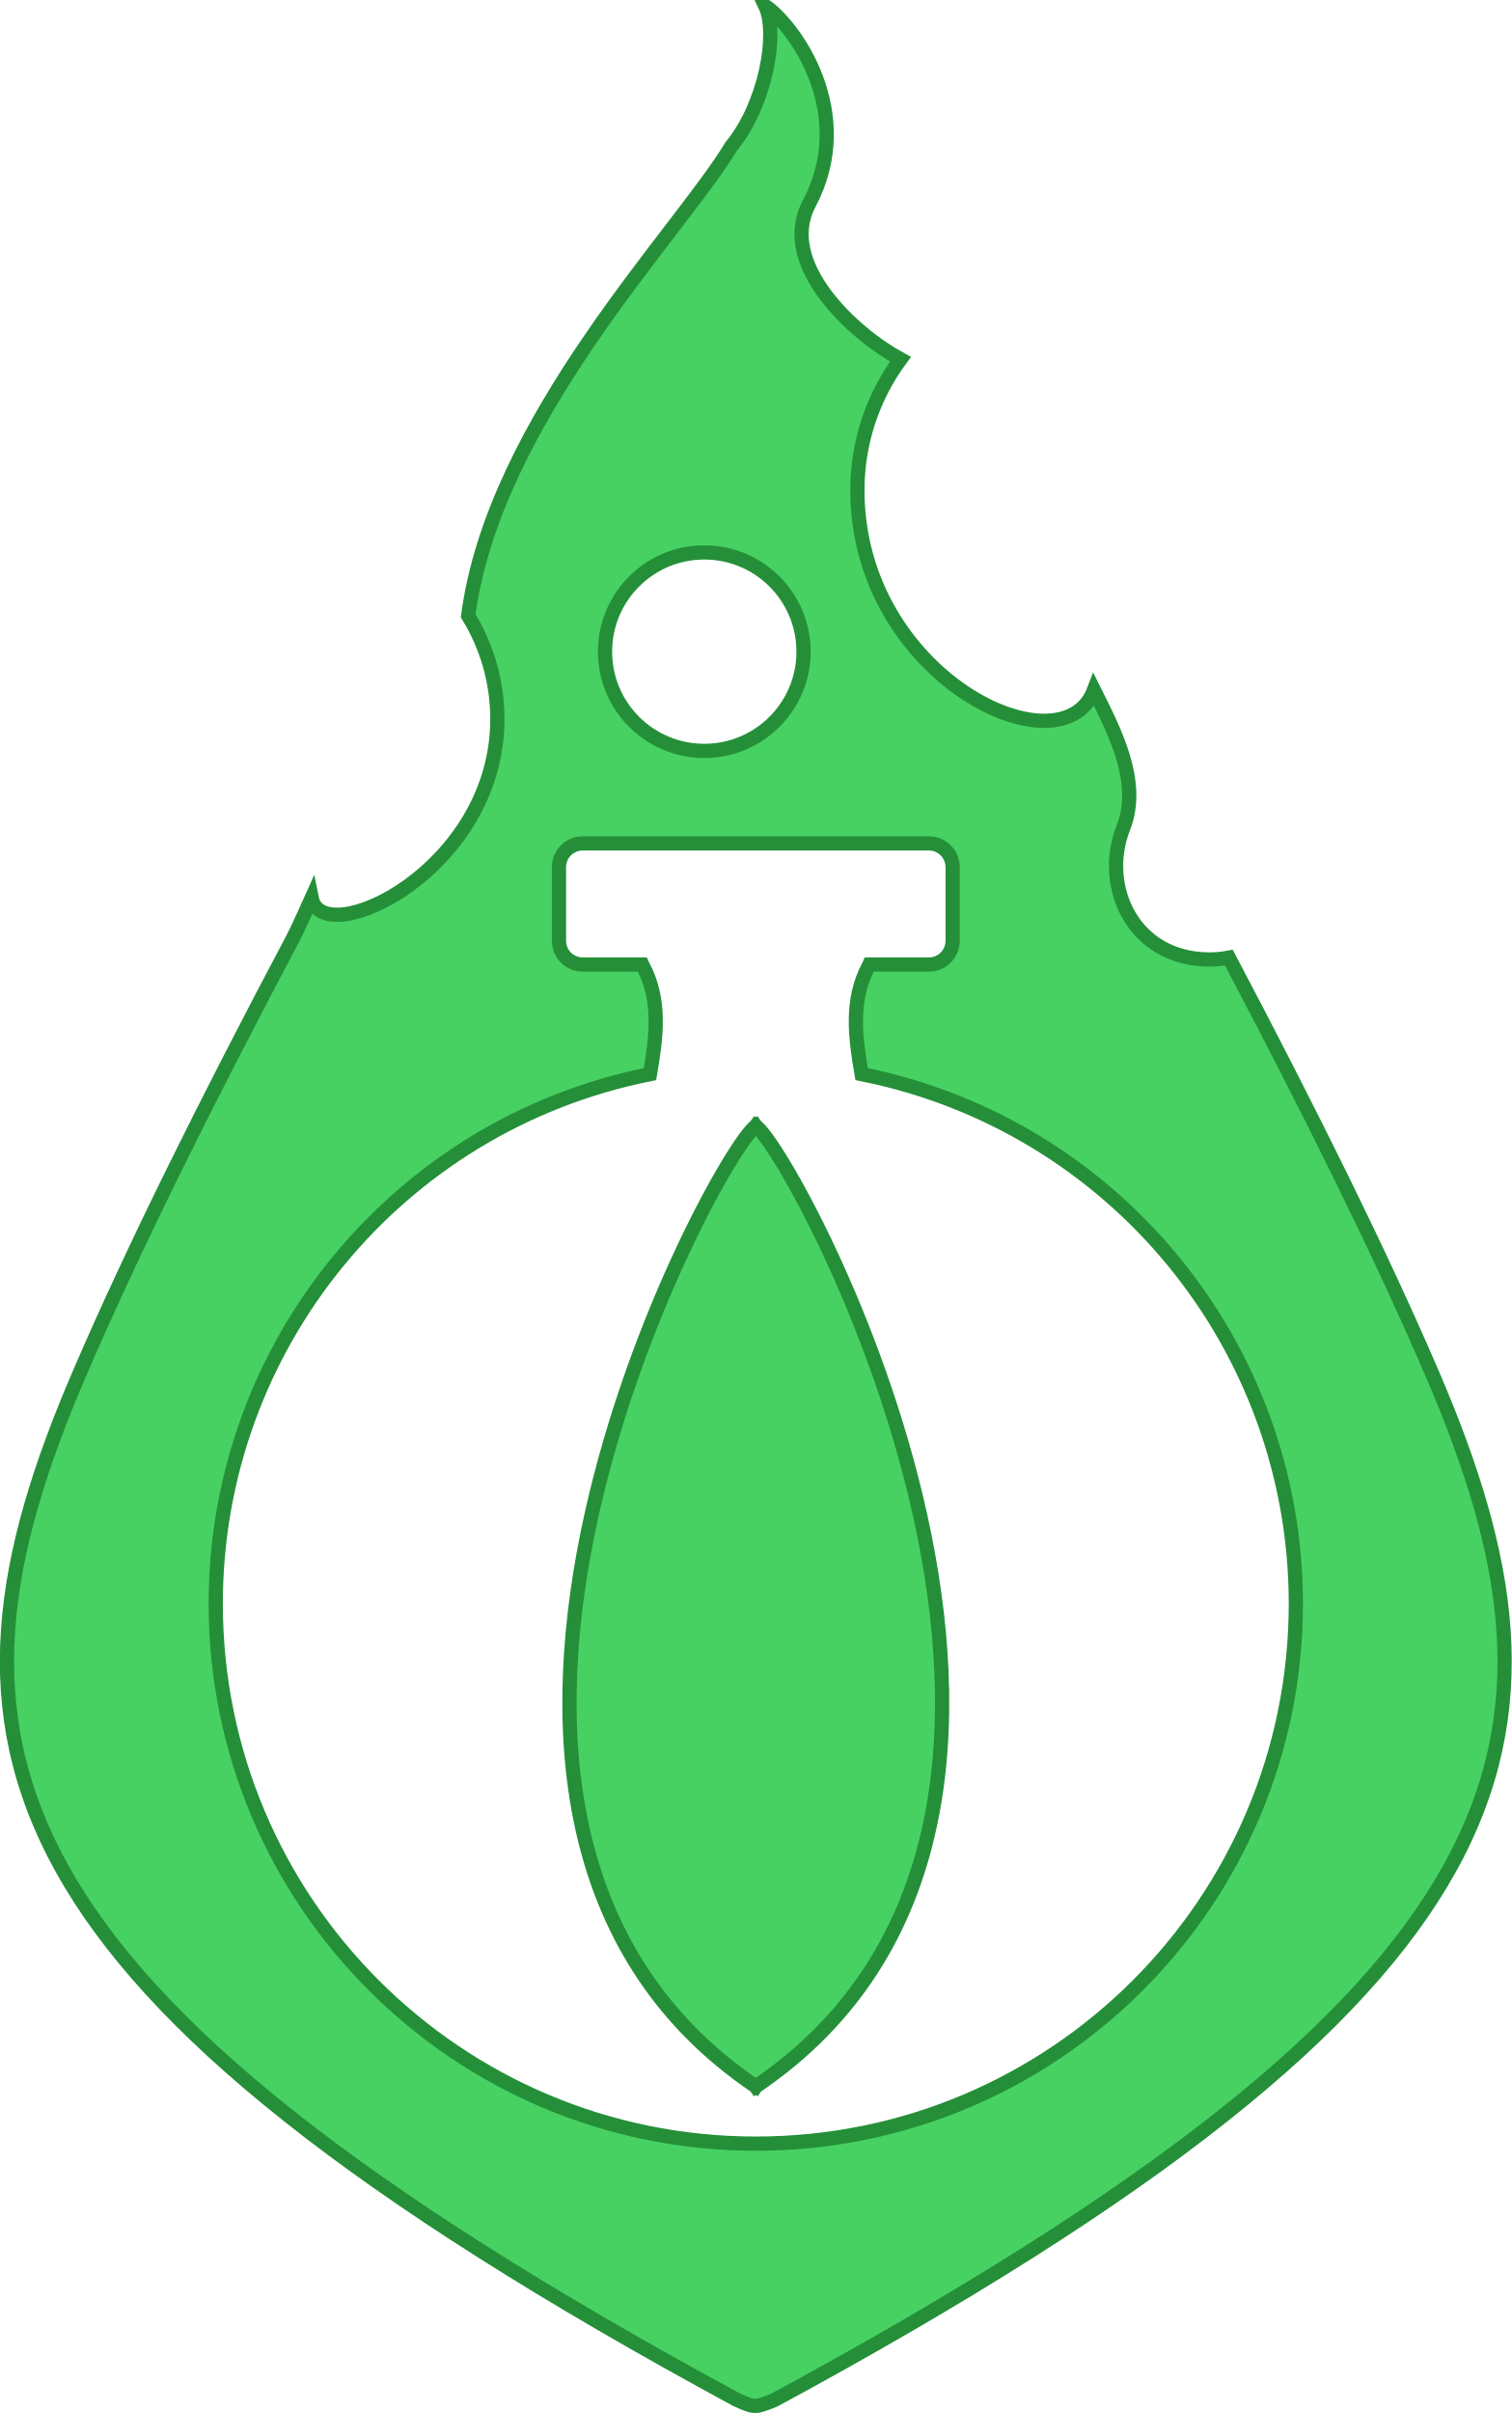
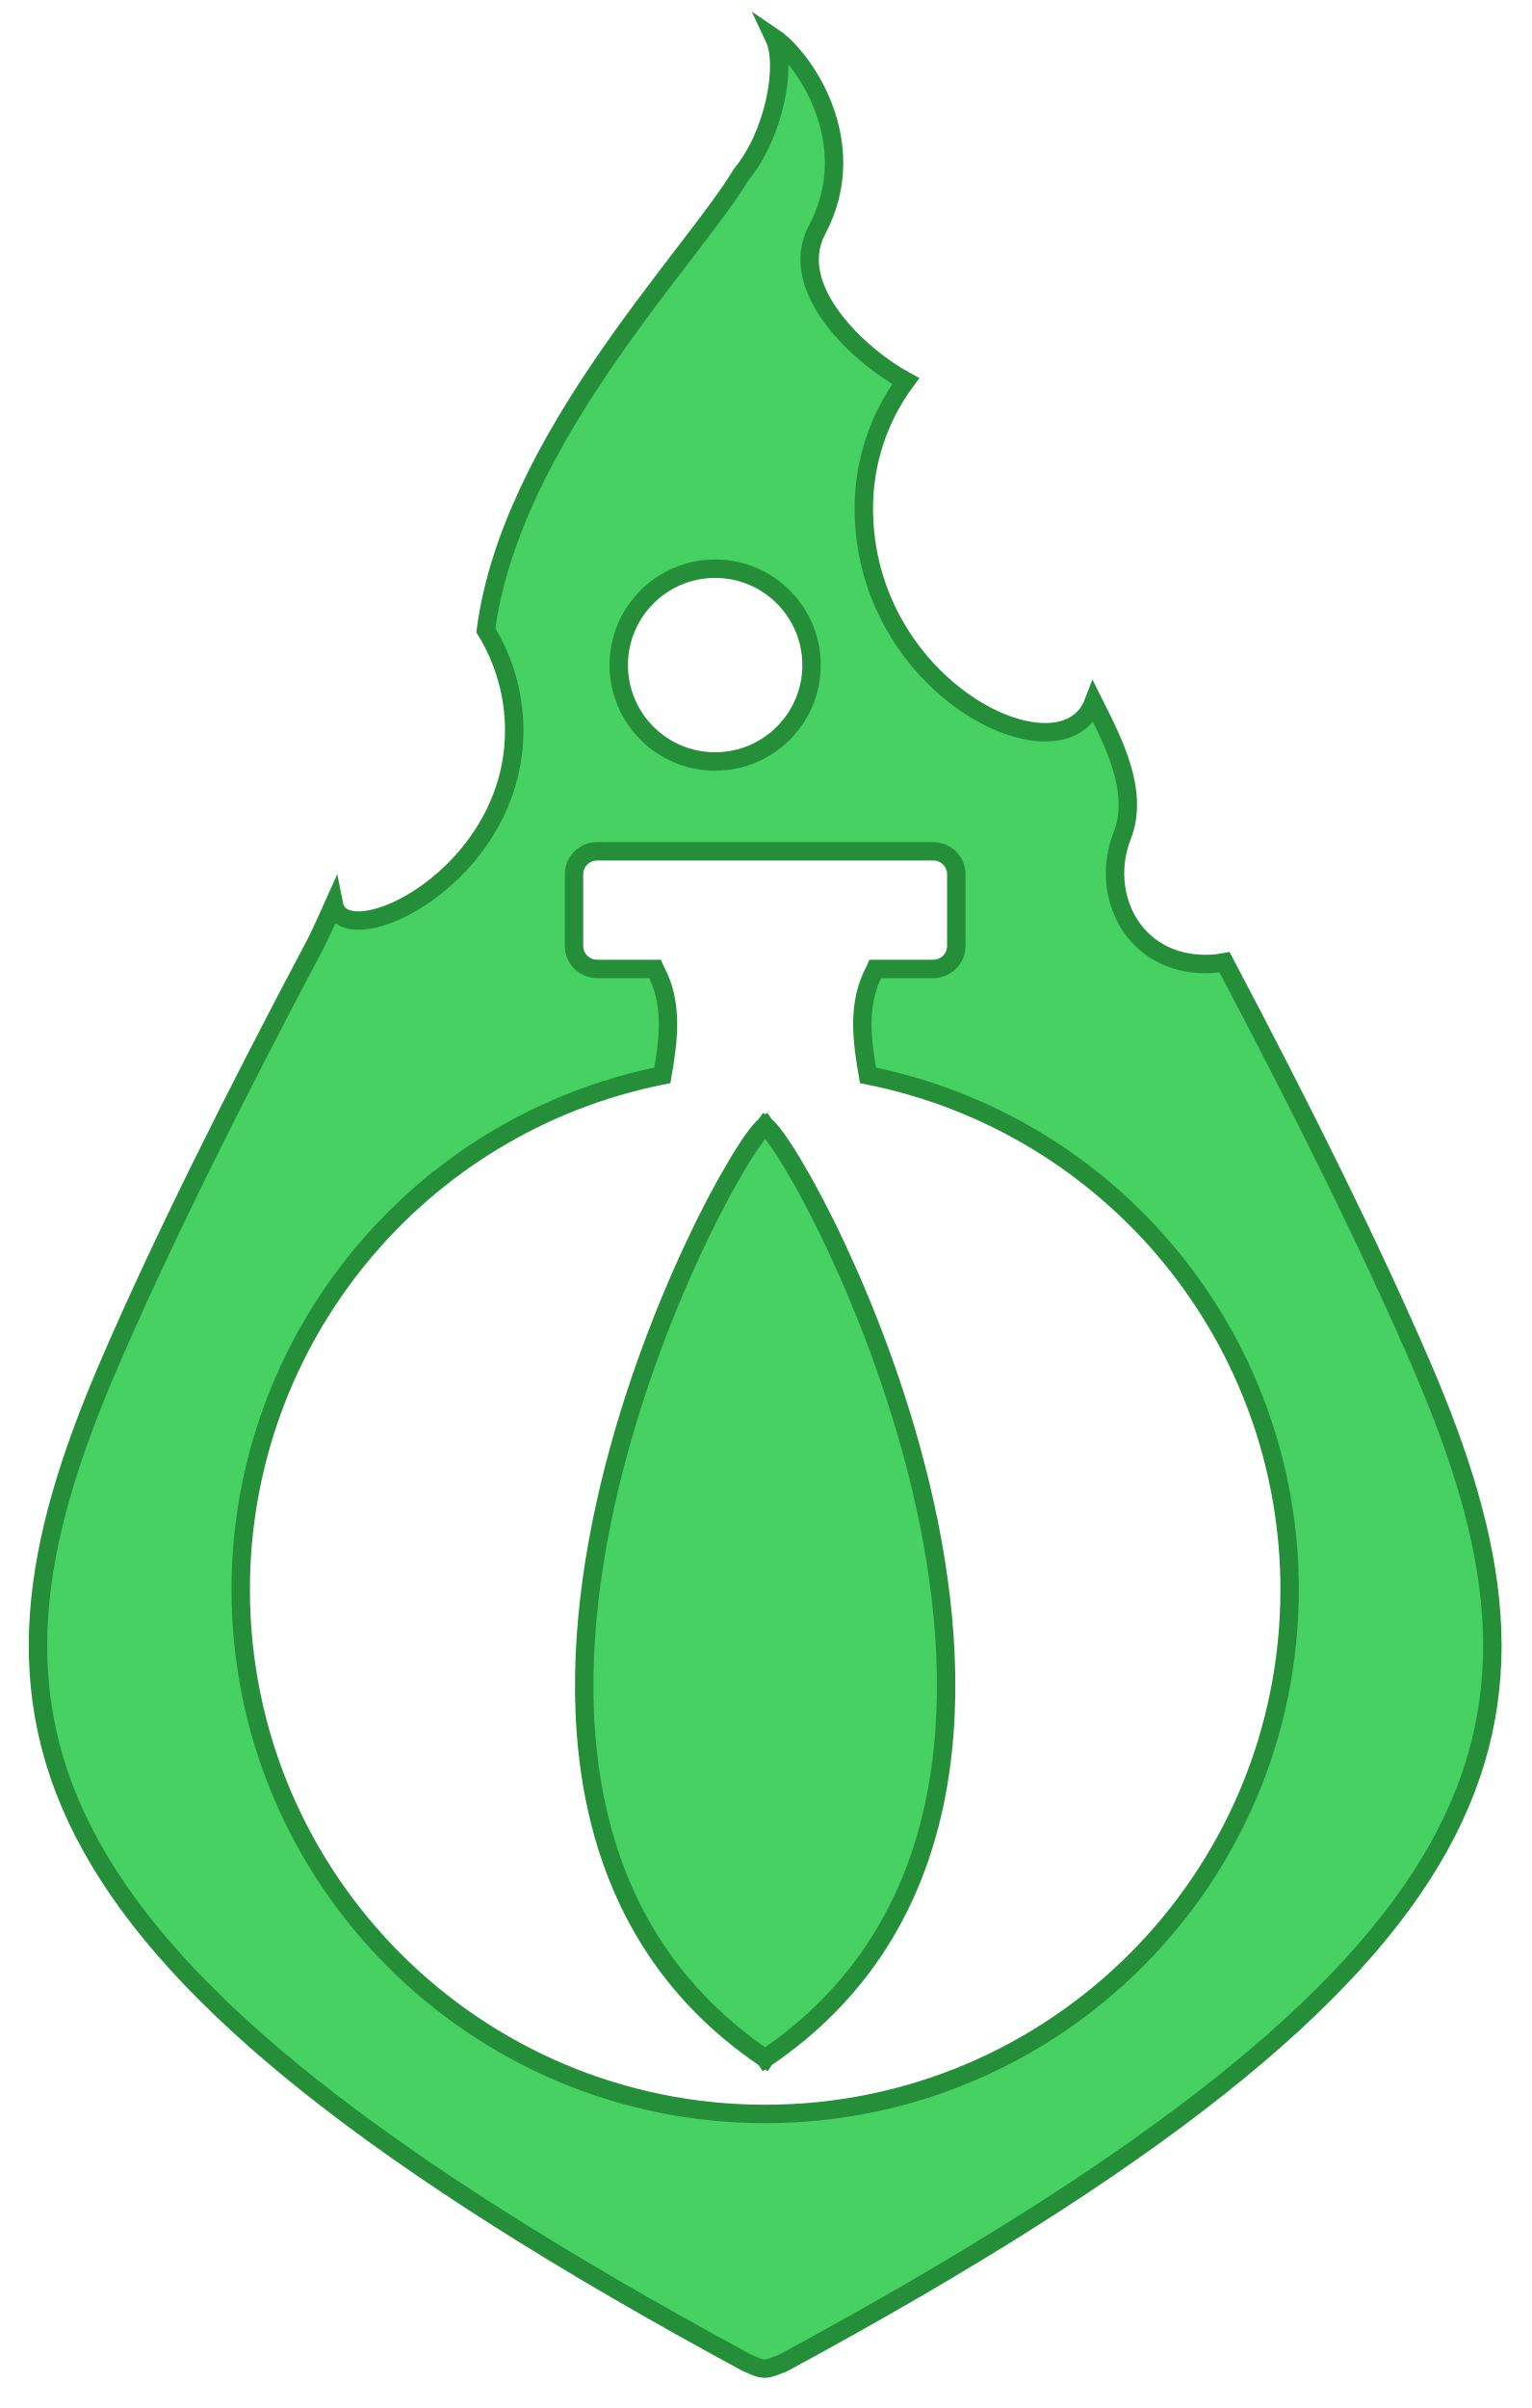
- <svg xmlns="http://www.w3.org/2000/svg" width="318.756" height="508.68" viewBox="0 0 318.756 508.68" version="1.1" id="svg1" xml:space="preserve">
-   <defs id="defs1">
-     <linearGradient id="swatch74">
-       <stop style="stop-color:#a19cad;stop-opacity:1;" offset="0" id="stop74" />
-     </linearGradient>
-     <linearGradient id="swatch73">
-       <stop style="stop-color:#6d687a;stop-opacity:1;" offset="0" id="stop73" />
-     </linearGradient>
-   </defs>
-   <g id="layer29" transform="translate(-96.62217,-3.346034)">
-     <path id="path136" style="fill:#47d162;stroke:#248f38;stroke-width:3;stroke-linecap:square;stroke-linejoin:miter;stroke-dasharray:none" d="m 256,240.717 c -8.622,6.267 -83.939,145.757 0,202.474 m 0,-202.474 c 8.622,6.267 83.939,145.757 0,202.474 M 257.997,4.588 c 2.753,5.84 0.054,20.836 -7.15,29.575 -11.034,18.318 -50.053,57.646 -55.498,99.001 4.024,6.538 6.155,14.064 6.155,21.74 3.9e-4,31.952 -36.896,49.16 -39.16,37.755 0,0 -3.006,6.709 -3.793,8.193 -18.136,34.224 -33.687,65.357 -45.166,92.027 -33.193,77.12 -22.902,128.97 138.551,216.338 4.064,1.86 4.064,1.605 8.016,0.061 161.561,-87.405 171.865,-139.261 138.664,-216.399 -10.989,-25.53 -25.709,-55.149 -42.856,-87.655 -1.341,0.258 -2.707,0.388 -4.076,0.388 -16.02,-2.1e-4 -23.089,-15.314 -18.168,-27.812 3.786,-9.615 -1.938,-20.449 -6.202,-28.982 -6.778,17.863 -49.891,-2.822 -49.892,-42.138 -8e-5,-9.935 3.187,-19.609 9.093,-27.601 C 276.631,73.723 260.514,58.999 267.245,46.301 277.464,27.021 263.988,8.649 257.997,4.588 Z M 245.139,119.8 c 11.559,5.2e-4 20.929,9.366 20.929,20.92 6.6e-4,11.554 -9.37,20.922 -20.929,20.922 -11.56,6.6e-4 -20.932,-9.367 -20.931,-20.922 5.2e-4,-11.555 9.372,-20.921 20.931,-20.92 z m -25.638,61.345 h 72.997 c 2.774,0 5.008,2.231 5.008,5.004 v 15.521 c 0,2.773 -2.234,5.006 -5.008,5.006 h -12.538 c -0.036,0.085 -0.079,0.173 -0.13,0.265 -3.937,7.243 -2.821,15.242 -1.513,22.838 53.241,10.635 91.567,57.359 91.567,111.629 -1.9e-4,62.869 -50.988,113.834 -113.884,113.834 -62.896,-1.9e-4 -113.884,-50.965 -113.884,-113.834 -7.5e-4,-54.27 38.326,-100.994 91.567,-111.629 1.307,-7.597 2.424,-15.596 -1.513,-22.838 -0.05,-0.092 -0.093,-0.181 -0.13,-0.265 h -12.538 c -2.774,0 -5.008,-2.233 -5.008,-5.006 v -15.521 c 0,-2.773 2.234,-5.004 5.008,-5.004 z" />
+ <svg xmlns="http://www.w3.org/2000/svg" width="100%" height="100%" viewBox="0 0 673 1058" version="1.1" xml:space="preserve" style="fill-rule:evenodd;clip-rule:evenodd;stroke-linecap:square;">
+   <g transform="matrix(1,0,0,1,-203.1752,-15.85811)">
+     <g id="harbinger" transform="matrix(2.023963,0,0,2.023963,21.33081,23.26307)">
+       <path d="M256,240.717C247.378,246.984 172.061,386.474 256,443.191M256,240.717C264.622,246.984 339.939,386.474 256,443.191M257.997,4.588C260.75,10.427 258.051,25.423 250.847,34.163C239.813,52.481 200.794,91.808 195.349,133.164C199.373,139.702 201.504,147.228 201.504,154.904C201.504,186.856 164.608,204.064 162.344,192.659C162.344,192.659 159.337,199.369 158.551,200.853C140.415,235.077 124.864,266.209 113.385,292.88C80.191,370 90.483,421.849 251.936,509.218C256,511.078 256,510.822 259.952,509.278C421.513,421.873 431.816,370.018 398.615,292.88C387.627,267.349 372.906,237.731 355.759,205.225C354.418,205.483 353.053,205.613 351.684,205.613C335.664,205.613 328.595,190.299 333.515,177.801C337.301,168.185 331.578,157.351 327.313,148.819C320.536,166.682 277.422,145.997 277.422,106.681C277.421,96.745 280.608,87.072 286.514,79.08C276.631,73.723 260.514,58.999 267.245,46.301C277.464,27.021 263.988,8.649 257.997,4.588L257.997,4.588ZM245.139,119.8C256.698,119.801 266.068,129.167 266.069,140.721C266.069,152.275 256.699,161.642 245.139,161.643C233.579,161.644 224.207,152.276 224.208,140.721C224.208,129.166 233.58,119.8 245.139,119.8ZM219.502,181.145L292.498,181.145C295.273,181.145 297.507,183.376 297.507,186.149L297.507,201.671C297.507,204.444 295.273,206.677 292.498,206.677L279.96,206.677C279.924,206.761 279.881,206.85 279.831,206.942C275.893,214.185 277.01,222.184 278.317,229.781C331.558,240.416 369.885,287.14 369.884,341.409C369.884,404.278 318.896,455.243 256,455.243C193.104,455.243 142.116,404.278 142.116,341.409C142.115,287.14 180.442,240.416 233.683,229.781C234.99,222.184 236.107,214.185 232.169,206.942C232.119,206.85 232.076,206.761 232.04,206.677L219.502,206.677C216.727,206.677 214.493,204.444 214.493,201.671L214.493,186.149C214.493,183.376 216.727,181.145 219.502,181.145Z" style="fill:rgb(71,209,98);fill-rule:nonzero;stroke:rgb(36,143,56);stroke-width:4px;" />
+     </g>
  </g>
</svg>
